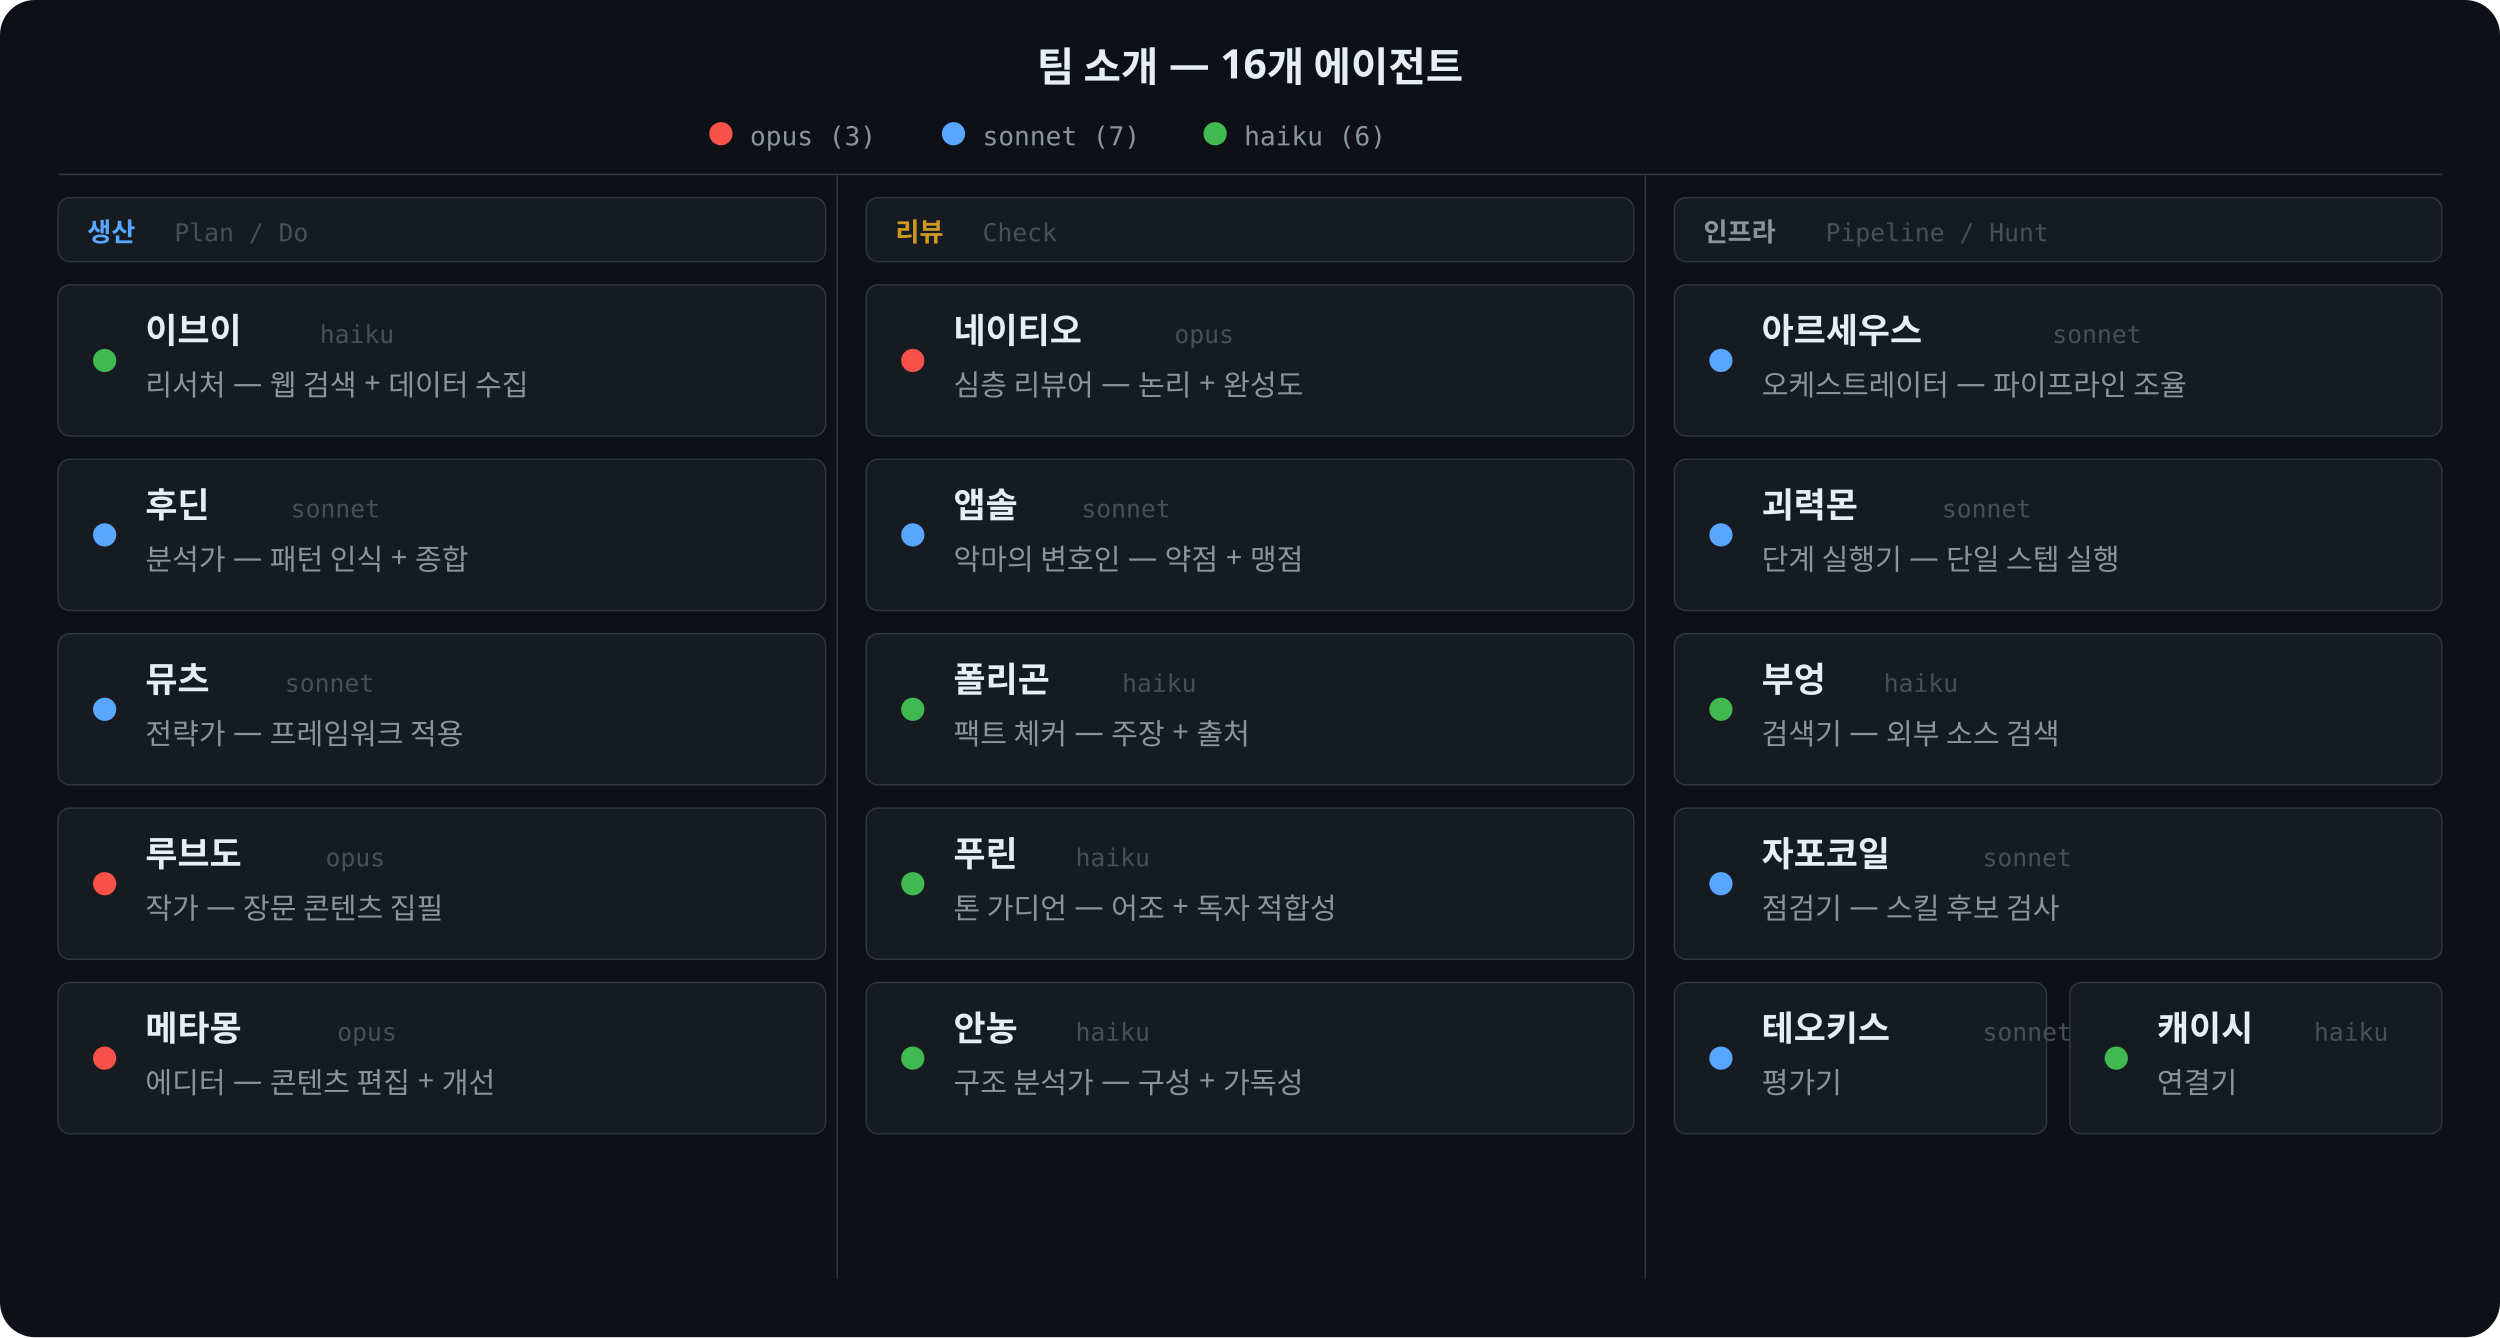
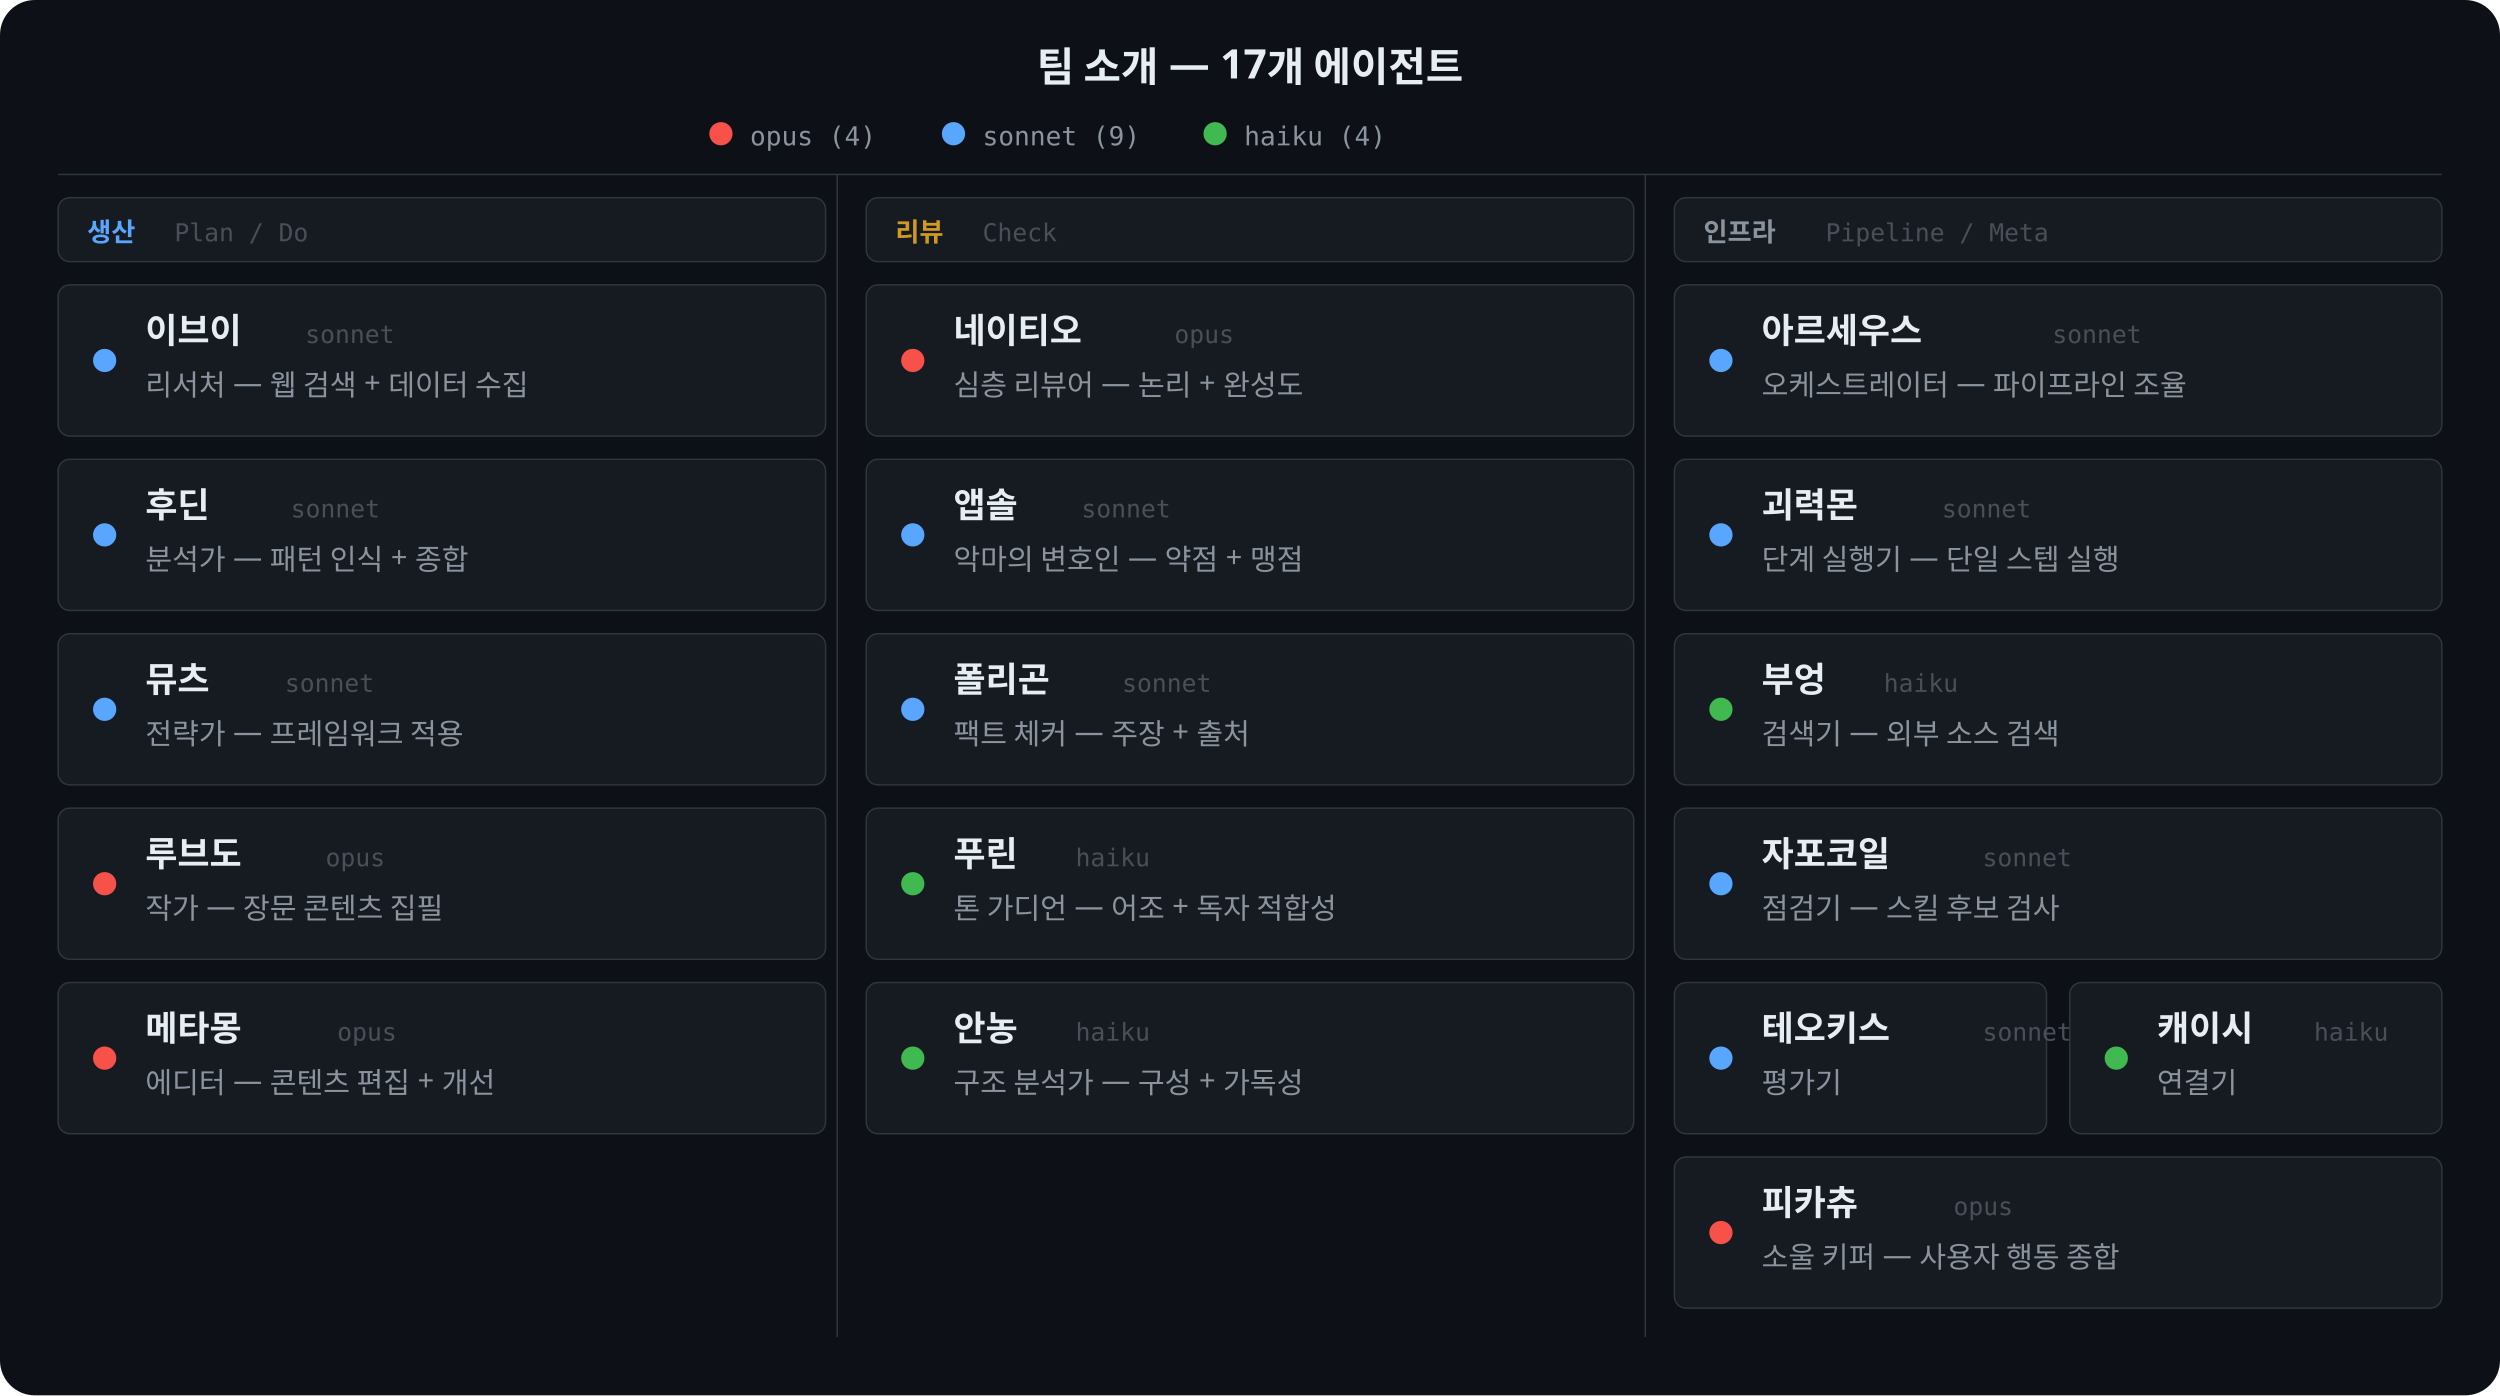
- <svg xmlns="http://www.w3.org/2000/svg" viewBox="0 0 860 460" fill="none" role="img" aria-labelledby="ar-title ar-desc">
-   <rect width="860" height="460" rx="12" fill="#0d1117" />
-   <text x="430" y="28" text-anchor="middle" fill="#e6edf3" font-size="14" font-weight="600" font-family="Apple SD Gothic Neo, Malgun Gothic, sans-serif">팀 소개 — 16개 에이전트</text>
+ <svg xmlns="http://www.w3.org/2000/svg" viewBox="0 0 860 480" fill="none" role="img" aria-labelledby="ar-title ar-desc">
+   <rect width="860" height="480" rx="12" fill="#0d1117" />
+   <text x="430" y="28" text-anchor="middle" fill="#e6edf3" font-size="14" font-weight="600" font-family="Apple SD Gothic Neo, Malgun Gothic, sans-serif">팀 소개 — 17개 에이전트</text>
  <circle cx="248" cy="46" r="4" fill="#f85149" />
-   <text x="258" y="50" fill="#8b949e" font-size="9" font-family="SF Mono, Consolas, monospace">opus (3)</text>
+   <text x="258" y="50" fill="#8b949e" font-size="9" font-family="SF Mono, Consolas, monospace">opus (4)</text>
  <circle cx="328" cy="46" r="4" fill="#58a6ff" />
-   <text x="338" y="50" fill="#8b949e" font-size="9" font-family="SF Mono, Consolas, monospace">sonnet (7)</text>
+   <text x="338" y="50" fill="#8b949e" font-size="9" font-family="SF Mono, Consolas, monospace">sonnet (9)</text>
  <circle cx="418" cy="46" r="4" fill="#3fb950" />
-   <text x="428" y="50" fill="#8b949e" font-size="9" font-family="SF Mono, Consolas, monospace">haiku (6)</text>
+   <text x="428" y="50" fill="#8b949e" font-size="9" font-family="SF Mono, Consolas, monospace">haiku (4)</text>
  <line x1="20" y1="60" x2="840" y2="60" stroke="#30363d" stroke-width="0.5" />
  <rect x="20" y="68" width="264" height="22" rx="4" fill="#161b22" stroke="#30363d" stroke-width="0.5" />
  <text x="30" y="83" fill="#58a6ff" font-size="9" font-weight="600" font-family="Apple SD Gothic Neo, Malgun Gothic, sans-serif">생산</text>
  <text x="60" y="83" fill="#484f58" font-size="8.5" font-family="SF Mono, Consolas, monospace">Plan / Do</text>
  <rect x="20" y="98" width="264" height="52" rx="4" fill="#161b22" stroke="#30363d" stroke-width="0.5" />
-   <circle cx="36" cy="124" r="4" fill="#3fb950" />
+   <circle cx="36" cy="124" r="4" fill="#58a6ff" />
  <text x="50" y="118" fill="#e6edf3" font-size="12" font-weight="600" font-family="Apple SD Gothic Neo, Malgun Gothic, sans-serif">이브이</text>
-   <text x="110" y="118" fill="#484f58" font-size="8.5" font-family="SF Mono, Consolas, monospace">haiku</text>
+   <text x="105" y="118" fill="#484f58" font-size="8.5" font-family="SF Mono, Consolas, monospace">sonnet</text>
  <text x="50" y="136" fill="#8b949e" font-size="10" font-family="Apple SD Gothic Neo, Malgun Gothic, sans-serif">리서처 — 웹 검색 + 데이터 수집</text>
  <rect x="20" y="158" width="264" height="52" rx="4" fill="#161b22" stroke="#30363d" stroke-width="0.5" />
  <circle cx="36" cy="184" r="4" fill="#58a6ff" />
  <text x="50" y="178" fill="#e6edf3" font-size="12" font-weight="600" font-family="Apple SD Gothic Neo, Malgun Gothic, sans-serif">후딘</text>
  <text x="100" y="178" fill="#484f58" font-size="8.5" font-family="SF Mono, Consolas, monospace">sonnet</text>
  <text x="50" y="196" fill="#8b949e" font-size="10" font-family="Apple SD Gothic Neo, Malgun Gothic, sans-serif">분석가 — 패턴 인식 + 종합</text>
  <rect x="20" y="218" width="264" height="52" rx="4" fill="#161b22" stroke="#30363d" stroke-width="0.5" />
  <circle cx="36" cy="244" r="4" fill="#58a6ff" />
  <text x="50" y="238" fill="#e6edf3" font-size="12" font-weight="600" font-family="Apple SD Gothic Neo, Malgun Gothic, sans-serif">뮤츠</text>
  <text x="98" y="238" fill="#484f58" font-size="8.5" font-family="SF Mono, Consolas, monospace">sonnet</text>
  <text x="50" y="256" fill="#8b949e" font-size="10" font-family="Apple SD Gothic Neo, Malgun Gothic, sans-serif">전략가 — 프레임워크 적용</text>
  <rect x="20" y="278" width="264" height="52" rx="4" fill="#161b22" stroke="#30363d" stroke-width="0.5" />
  <circle cx="36" cy="304" r="4" fill="#f85149" />
  <text x="50" y="298" fill="#e6edf3" font-size="12" font-weight="600" font-family="Apple SD Gothic Neo, Malgun Gothic, sans-serif">루브도</text>
  <text x="112" y="298" fill="#484f58" font-size="8.5" font-family="SF Mono, Consolas, monospace">opus</text>
  <text x="50" y="316" fill="#8b949e" font-size="10" font-family="Apple SD Gothic Neo, Malgun Gothic, sans-serif">작가 — 장문 콘텐츠 집필</text>
  <rect x="20" y="338" width="264" height="52" rx="4" fill="#161b22" stroke="#30363d" stroke-width="0.5" />
  <circle cx="36" cy="364" r="4" fill="#f85149" />
  <text x="50" y="358" fill="#e6edf3" font-size="12" font-weight="600" font-family="Apple SD Gothic Neo, Malgun Gothic, sans-serif">메타몽</text>
  <text x="116" y="358" fill="#484f58" font-size="8.5" font-family="SF Mono, Consolas, monospace">opus</text>
  <text x="50" y="376" fill="#8b949e" font-size="10" font-family="Apple SD Gothic Neo, Malgun Gothic, sans-serif">에디터 — 콘텐츠 편집 + 개선</text>
  <rect x="298" y="68" width="264" height="22" rx="4" fill="#161b22" stroke="#30363d" stroke-width="0.5" />
  <text x="308" y="83" fill="#d29922" font-size="9" font-weight="600" font-family="Apple SD Gothic Neo, Malgun Gothic, sans-serif">리뷰</text>
  <text x="338" y="83" fill="#484f58" font-size="8.5" font-family="SF Mono, Consolas, monospace">Check</text>
  <rect x="298" y="98" width="264" height="52" rx="4" fill="#161b22" stroke="#30363d" stroke-width="0.5" />
  <circle cx="314" cy="124" r="4" fill="#f85149" />
  <text x="328" y="118" fill="#e6edf3" font-size="12" font-weight="600" font-family="Apple SD Gothic Neo, Malgun Gothic, sans-serif">네이티오</text>
  <text x="404" y="118" fill="#484f58" font-size="8.5" font-family="SF Mono, Consolas, monospace">opus</text>
  <text x="328" y="136" fill="#8b949e" font-size="10" font-family="Apple SD Gothic Neo, Malgun Gothic, sans-serif">심층 리뷰어 — 논리 + 완성도</text>
  <rect x="298" y="158" width="264" height="52" rx="4" fill="#161b22" stroke="#30363d" stroke-width="0.5" />
  <circle cx="314" cy="184" r="4" fill="#58a6ff" />
  <text x="328" y="178" fill="#e6edf3" font-size="12" font-weight="600" font-family="Apple SD Gothic Neo, Malgun Gothic, sans-serif">앱솔</text>
  <text x="372" y="178" fill="#484f58" font-size="8.5" font-family="SF Mono, Consolas, monospace">sonnet</text>
  <text x="328" y="196" fill="#8b949e" font-size="10" font-family="Apple SD Gothic Neo, Malgun Gothic, sans-serif">악마의 변호인 — 약점 + 맹점</text>
  <rect x="298" y="218" width="264" height="52" rx="4" fill="#161b22" stroke="#30363d" stroke-width="0.5" />
-   <circle cx="314" cy="244" r="4" fill="#3fb950" />
+   <circle cx="314" cy="244" r="4" fill="#58a6ff" />
  <text x="328" y="238" fill="#e6edf3" font-size="12" font-weight="600" font-family="Apple SD Gothic Neo, Malgun Gothic, sans-serif">폴리곤</text>
-   <text x="386" y="238" fill="#484f58" font-size="8.5" font-family="SF Mono, Consolas, monospace">haiku</text>
+   <text x="386" y="238" fill="#484f58" font-size="8.5" font-family="SF Mono, Consolas, monospace">sonnet</text>
  <text x="328" y="256" fill="#8b949e" font-size="10" font-family="Apple SD Gothic Neo, Malgun Gothic, sans-serif">팩트 체커 — 주장 + 출처</text>
  <rect x="298" y="278" width="264" height="52" rx="4" fill="#161b22" stroke="#30363d" stroke-width="0.5" />
  <circle cx="314" cy="304" r="4" fill="#3fb950" />
  <text x="328" y="298" fill="#e6edf3" font-size="12" font-weight="600" font-family="Apple SD Gothic Neo, Malgun Gothic, sans-serif">푸린</text>
  <text x="370" y="298" fill="#484f58" font-size="8.5" font-family="SF Mono, Consolas, monospace">haiku</text>
  <text x="328" y="316" fill="#8b949e" font-size="10" font-family="Apple SD Gothic Neo, Malgun Gothic, sans-serif">톤 가디언 — 어조 + 독자 적합성</text>
  <rect x="298" y="338" width="264" height="52" rx="4" fill="#161b22" stroke="#30363d" stroke-width="0.5" />
  <circle cx="314" cy="364" r="4" fill="#3fb950" />
  <text x="328" y="358" fill="#e6edf3" font-size="12" font-weight="600" font-family="Apple SD Gothic Neo, Malgun Gothic, sans-serif">안농</text>
  <text x="370" y="358" fill="#484f58" font-size="8.5" font-family="SF Mono, Consolas, monospace">haiku</text>
  <text x="328" y="376" fill="#8b949e" font-size="10" font-family="Apple SD Gothic Neo, Malgun Gothic, sans-serif">구조 분석가 — 구성 + 가독성</text>
  <rect x="576" y="68" width="264" height="22" rx="4" fill="#161b22" stroke="#30363d" stroke-width="0.5" />
  <text x="586" y="83" fill="#8b949e" font-size="9" font-weight="600" font-family="Apple SD Gothic Neo, Malgun Gothic, sans-serif">인프라</text>
-   <text x="628" y="83" fill="#484f58" font-size="8.5" font-family="SF Mono, Consolas, monospace">Pipeline / Hunt</text>
+   <text x="628" y="83" fill="#484f58" font-size="8.5" font-family="SF Mono, Consolas, monospace">Pipeline / Meta</text>
  <rect x="576" y="98" width="264" height="52" rx="4" fill="#161b22" stroke="#30363d" stroke-width="0.5" />
  <circle cx="592" cy="124" r="4" fill="#58a6ff" />
  <text x="606" y="118" fill="#e6edf3" font-size="12" font-weight="600" font-family="Apple SD Gothic Neo, Malgun Gothic, sans-serif">아르세우스</text>
  <text x="706" y="118" fill="#484f58" font-size="8.5" font-family="SF Mono, Consolas, monospace">sonnet</text>
  <text x="606" y="136" fill="#8b949e" font-size="10" font-family="Apple SD Gothic Neo, Malgun Gothic, sans-serif">오케스트레이터 — 파이프라인 조율</text>
  <rect x="576" y="158" width="264" height="52" rx="4" fill="#161b22" stroke="#30363d" stroke-width="0.5" />
  <circle cx="592" cy="184" r="4" fill="#58a6ff" />
  <text x="606" y="178" fill="#e6edf3" font-size="12" font-weight="600" font-family="Apple SD Gothic Neo, Malgun Gothic, sans-serif">괴력몬</text>
  <text x="668" y="178" fill="#484f58" font-size="8.5" font-family="SF Mono, Consolas, monospace">sonnet</text>
  <text x="606" y="196" fill="#8b949e" font-size="10" font-family="Apple SD Gothic Neo, Malgun Gothic, sans-serif">단계 실행기 — 단일 스텝 실행</text>
  <rect x="576" y="218" width="264" height="52" rx="4" fill="#161b22" stroke="#30363d" stroke-width="0.5" />
  <circle cx="592" cy="244" r="4" fill="#3fb950" />
  <text x="606" y="238" fill="#e6edf3" font-size="12" font-weight="600" font-family="Apple SD Gothic Neo, Malgun Gothic, sans-serif">부엉</text>
  <text x="648" y="238" fill="#484f58" font-size="8.5" font-family="SF Mono, Consolas, monospace">haiku</text>
  <text x="606" y="256" fill="#8b949e" font-size="10" font-family="Apple SD Gothic Neo, Malgun Gothic, sans-serif">검색기 — 외부 소스 검색</text>
  <rect x="576" y="278" width="264" height="52" rx="4" fill="#161b22" stroke="#30363d" stroke-width="0.5" />
  <circle cx="592" cy="304" r="4" fill="#58a6ff" />
  <text x="606" y="298" fill="#e6edf3" font-size="12" font-weight="600" font-family="Apple SD Gothic Neo, Malgun Gothic, sans-serif">자포코일</text>
  <text x="682" y="298" fill="#484f58" font-size="8.5" font-family="SF Mono, Consolas, monospace">sonnet</text>
  <text x="606" y="316" fill="#8b949e" font-size="10" font-family="Apple SD Gothic Neo, Malgun Gothic, sans-serif">점검기 — 스킬 후보 검사</text>
  <rect x="576" y="338" width="128" height="52" rx="4" fill="#161b22" stroke="#30363d" stroke-width="0.5" />
  <circle cx="592" cy="364" r="4" fill="#58a6ff" />
  <text x="606" y="358" fill="#e6edf3" font-size="12" font-weight="600" font-family="Apple SD Gothic Neo, Malgun Gothic, sans-serif">테오키스</text>
  <text x="682" y="358" fill="#484f58" font-size="8.5" font-family="SF Mono, Consolas, monospace">sonnet</text>
  <text x="606" y="376" fill="#8b949e" font-size="10" font-family="Apple SD Gothic Neo, Malgun Gothic, sans-serif">평가기</text>
  <rect x="712" y="338" width="128" height="52" rx="4" fill="#161b22" stroke="#30363d" stroke-width="0.5" />
  <circle cx="728" cy="364" r="4" fill="#3fb950" />
  <text x="742" y="358" fill="#e6edf3" font-size="12" font-weight="600" font-family="Apple SD Gothic Neo, Malgun Gothic, sans-serif">캐이시</text>
  <text x="796" y="358" fill="#484f58" font-size="8.5" font-family="SF Mono, Consolas, monospace">haiku</text>
  <text x="742" y="376" fill="#8b949e" font-size="10" font-family="Apple SD Gothic Neo, Malgun Gothic, sans-serif">연결기</text>
-   <line x1="288" y1="60" x2="288" y2="440" stroke="#30363d" stroke-width="0.5" />
-   <line x1="566" y1="60" x2="566" y2="440" stroke="#30363d" stroke-width="0.5" />
+   <rect x="576" y="398" width="264" height="52" rx="4" fill="#161b22" stroke="#30363d" stroke-width="0.5" />
+   <circle cx="592" cy="424" r="4" fill="#f85149" />
+   <text x="606" y="418" fill="#e6edf3" font-size="12" font-weight="600" font-family="Apple SD Gothic Neo, Malgun Gothic, sans-serif">피카츄</text>
+   <text x="672" y="418" fill="#484f58" font-size="8.5" font-family="SF Mono, Consolas, monospace">opus</text>
+   <text x="606" y="436" fill="#8b949e" font-size="10" font-family="Apple SD Gothic Neo, Malgun Gothic, sans-serif">소울 키퍼 — 사용자 행동 종합</text>
+   <line x1="288" y1="60" x2="288" y2="460" stroke="#30363d" stroke-width="0.5" />
+   <line x1="566" y1="60" x2="566" y2="460" stroke="#30363d" stroke-width="0.5" />
</svg>
